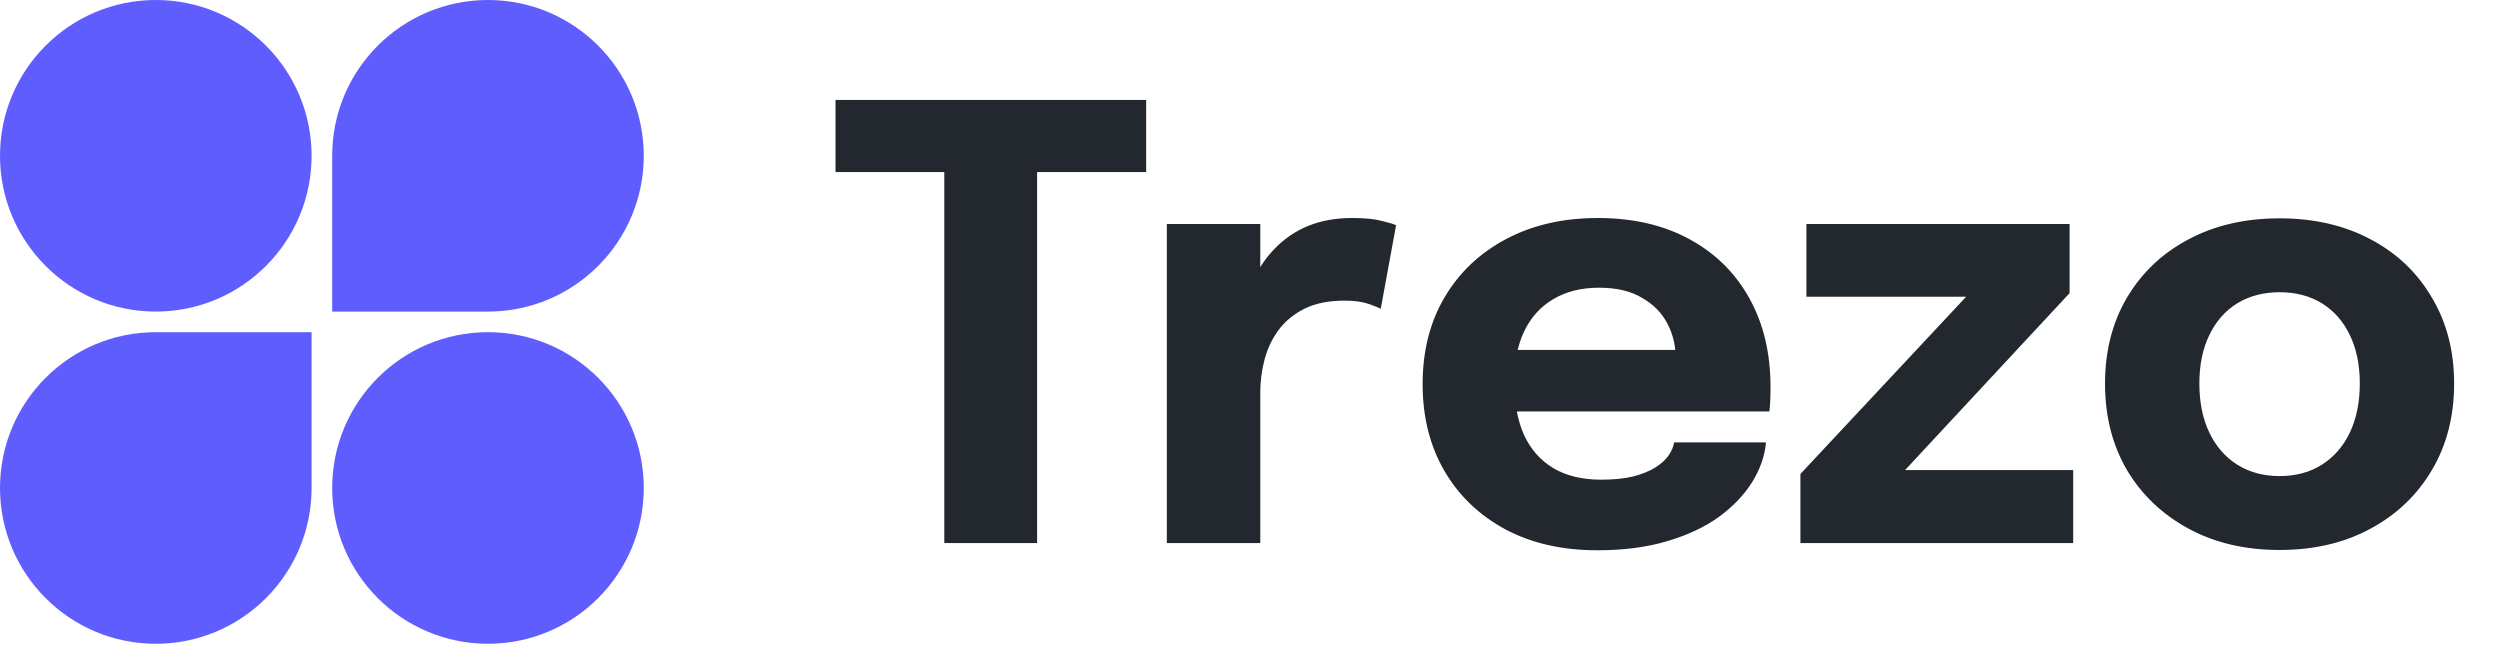
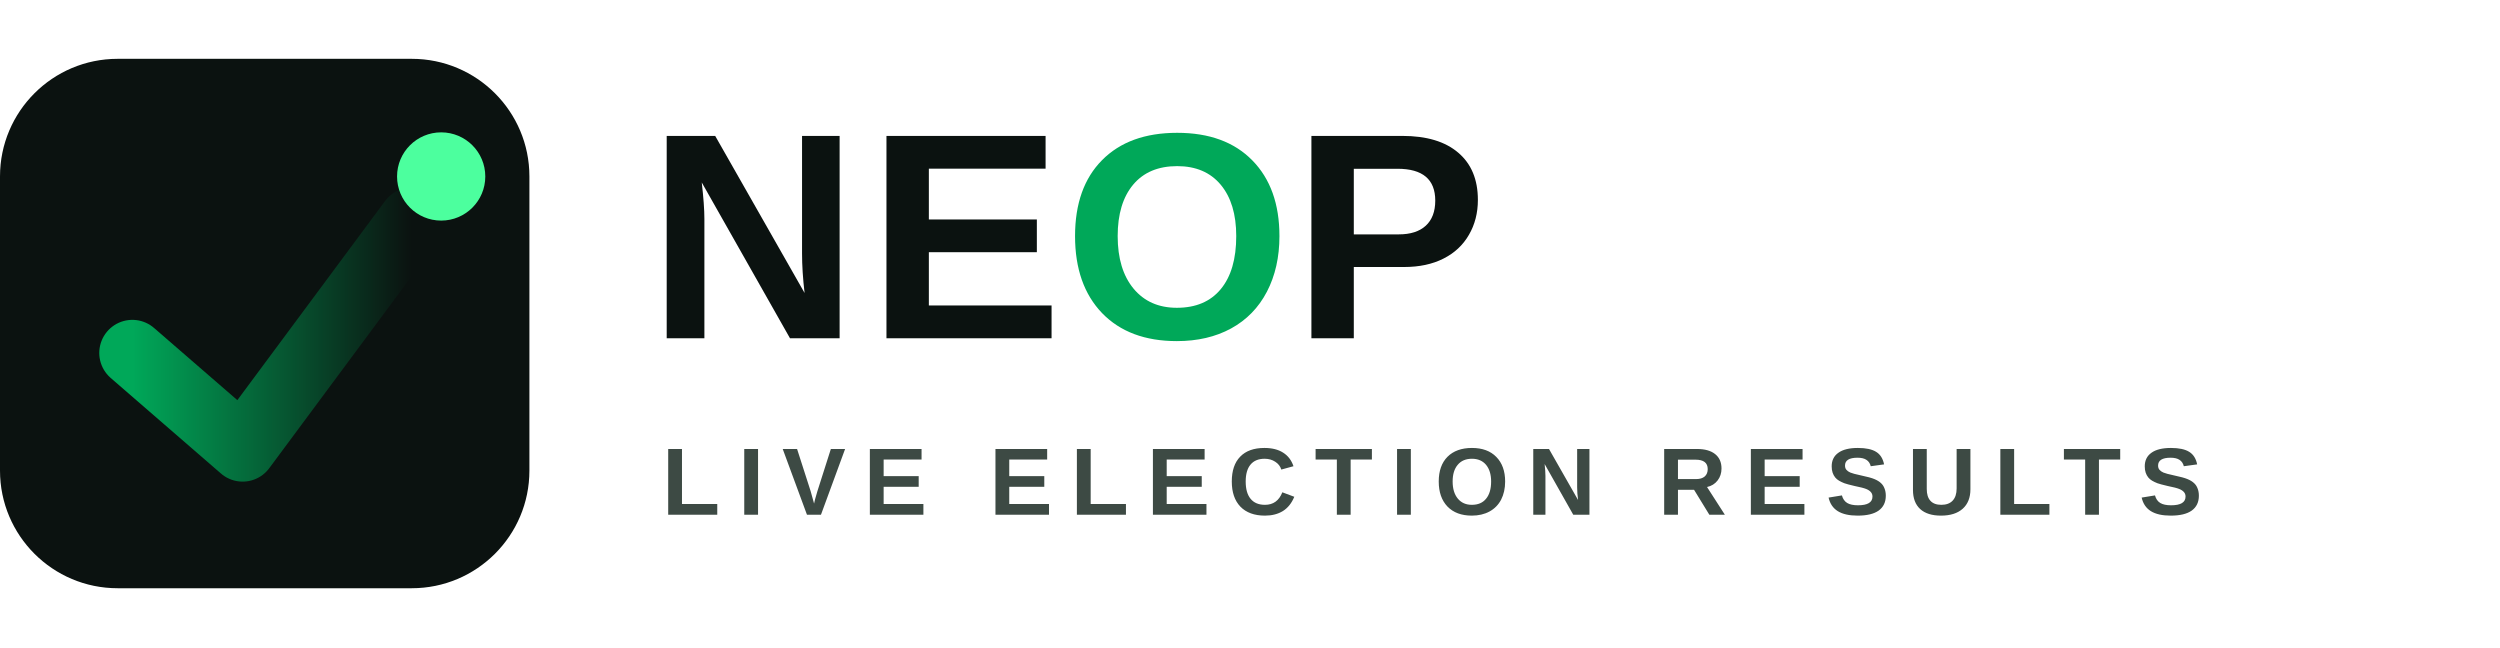
- <svg xmlns="http://www.w3.org/2000/svg" width="109" height="29" viewBox="0 0 109 29" fill="none">
-   <path d="M13.585 6.792C13.585 10.544 10.544 13.585 6.792 13.585C3.041 13.585 0 10.544 0 6.792C0 3.041 3.041 0 6.792 0C10.544 0 13.585 3.041 13.585 6.792Z" fill="#605DFF" />
-   <path d="M14.483 6.793C14.483 3.041 17.524 0 21.276 0C25.027 0 28.068 3.041 28.068 6.792C28.068 10.544 25.027 13.585 21.276 13.585H14.483V6.793Z" fill="#605DFF" />
-   <path d="M0 21.276C0 17.524 3.041 14.483 6.792 14.483H13.585V21.276C13.585 25.027 10.544 28.068 6.792 28.068C3.041 28.068 0 25.027 0 21.276Z" fill="#605DFF" />
-   <path d="M28.068 21.276C28.068 25.027 25.027 28.068 21.276 28.068C17.524 28.068 14.483 25.027 14.483 21.276C14.483 17.524 17.524 14.483 21.276 14.483C25.027 14.483 28.068 17.524 28.068 21.276Z" fill="#605DFF" />
-   <path d="M49.973 7.501H43.594L45.218 5.563V23.678H41.171V5.563L42.847 7.501H36.429V4.358H49.973V7.501ZM50.874 23.678V9.767H54.948V14.562L54.11 14.037C54.206 13.383 54.38 12.78 54.634 12.23C54.887 11.68 55.214 11.204 55.616 10.802C56.018 10.392 56.494 10.073 57.044 9.846C57.603 9.619 58.24 9.505 58.956 9.505C59.515 9.505 59.952 9.549 60.266 9.636C60.589 9.715 60.79 9.776 60.869 9.82L60.201 13.461C60.122 13.418 59.947 13.348 59.677 13.252C59.406 13.156 59.057 13.108 58.629 13.108C57.93 13.108 57.345 13.225 56.873 13.461C56.402 13.697 56.022 14.011 55.734 14.404C55.455 14.789 55.254 15.216 55.131 15.688C55.009 16.16 54.948 16.635 54.948 17.116V23.678H50.874ZM64.227 17.941V15.256H73.448L73.055 15.937C73.055 15.867 73.055 15.802 73.055 15.74C73.055 15.671 73.055 15.605 73.055 15.544C73.055 15.046 72.937 14.57 72.702 14.116C72.466 13.653 72.099 13.278 71.601 12.99C71.112 12.693 70.484 12.544 69.715 12.544C68.947 12.544 68.283 12.71 67.724 13.042C67.174 13.365 66.751 13.832 66.454 14.444C66.165 15.055 66.021 15.793 66.021 16.657C66.021 17.548 66.161 18.312 66.441 18.95C66.729 19.578 67.152 20.063 67.711 20.403C68.279 20.744 68.982 20.914 69.82 20.914C70.361 20.914 70.829 20.866 71.222 20.77C71.614 20.665 71.933 20.534 72.178 20.377C72.431 20.22 72.623 20.045 72.754 19.853C72.885 19.661 72.964 19.473 72.99 19.29H76.998C76.945 19.875 76.745 20.451 76.395 21.019C76.046 21.578 75.561 22.084 74.942 22.538C74.322 22.984 73.566 23.337 72.675 23.599C71.793 23.861 70.785 23.992 69.65 23.992C68.113 23.992 66.772 23.687 65.628 23.076C64.484 22.456 63.598 21.604 62.969 20.521C62.341 19.43 62.026 18.172 62.026 16.749C62.026 15.308 62.345 14.046 62.983 12.963C63.629 11.872 64.524 11.025 65.668 10.422C66.82 9.811 68.152 9.505 69.663 9.505C71.208 9.505 72.544 9.815 73.671 10.435C74.797 11.047 75.666 11.907 76.278 13.016C76.889 14.116 77.194 15.4 77.194 16.867C77.194 17.085 77.19 17.295 77.181 17.495C77.173 17.696 77.159 17.845 77.142 17.941H64.227ZM82.847 20.495H90.391V23.678H78.498V20.665L85.859 12.793L85.951 12.937H78.76V9.767H90.234V12.78L82.939 20.626L82.847 20.495ZM99.389 23.979C97.888 23.979 96.565 23.669 95.421 23.049C94.277 22.429 93.382 21.578 92.736 20.495C92.098 19.404 91.779 18.146 91.779 16.723C91.779 15.308 92.098 14.059 92.736 12.977C93.382 11.885 94.277 11.038 95.421 10.435C96.565 9.824 97.888 9.519 99.389 9.519C100.892 9.519 102.214 9.824 103.358 10.435C104.502 11.038 105.393 11.885 106.03 12.977C106.677 14.059 107 15.308 107 16.723C107 18.146 106.677 19.404 106.03 20.495C105.393 21.578 104.502 22.429 103.358 23.049C102.214 23.669 100.892 23.979 99.389 23.979ZM99.389 20.757C100.097 20.757 100.712 20.591 101.236 20.259C101.76 19.927 102.166 19.46 102.455 18.858C102.743 18.247 102.887 17.535 102.887 16.723C102.887 15.911 102.743 15.208 102.455 14.614C102.166 14.011 101.76 13.549 101.236 13.225C100.712 12.902 100.097 12.741 99.389 12.741C98.691 12.741 98.075 12.902 97.543 13.225C97.019 13.549 96.613 14.011 96.325 14.614C96.036 15.208 95.892 15.911 95.892 16.723C95.892 17.535 96.036 18.247 96.325 18.858C96.613 19.46 97.019 19.927 97.543 20.259C98.075 20.591 98.691 20.757 99.389 20.757Z" fill="#23272E" />
+ <svg xmlns="http://www.w3.org/2000/svg" viewBox="0 0 340 88">
+   <defs>
+     <linearGradient id="ng" x1="0" y1="0" x2="1" y2="0">
+       <stop offset="0" stop-color="#00A859" />
+       <stop offset="1" stop-color="#0B1210" />
+     </linearGradient>
+   </defs>
+   <g transform="translate(0,0)">
+     <rect x="0" y="8" width="72" height="72" rx="16" fill="#0B1210" />
+     <path d="M18 48 L33 61 L56 30" fill="none" stroke="url(#ng)" stroke-width="9" stroke-linecap="round" stroke-linejoin="round" />
+     <circle cx="60" cy="24" r="6" fill="#4CFF9E" />
+   </g>
+   <text x="88" y="46" font-family="Arial, Helvetica, sans-serif" font-size="40" font-weight="800" letter-spacing="1" fill="#0B1210">NE<tspan fill="#00A859">O</tspan>P</text>
+   <text x="90" y="70" font-family="Arial, Helvetica, sans-serif" font-size="13" font-weight="600" letter-spacing="2.4" fill="#3D4A44">LIVE ELECTION RESULTS</text>
</svg>
